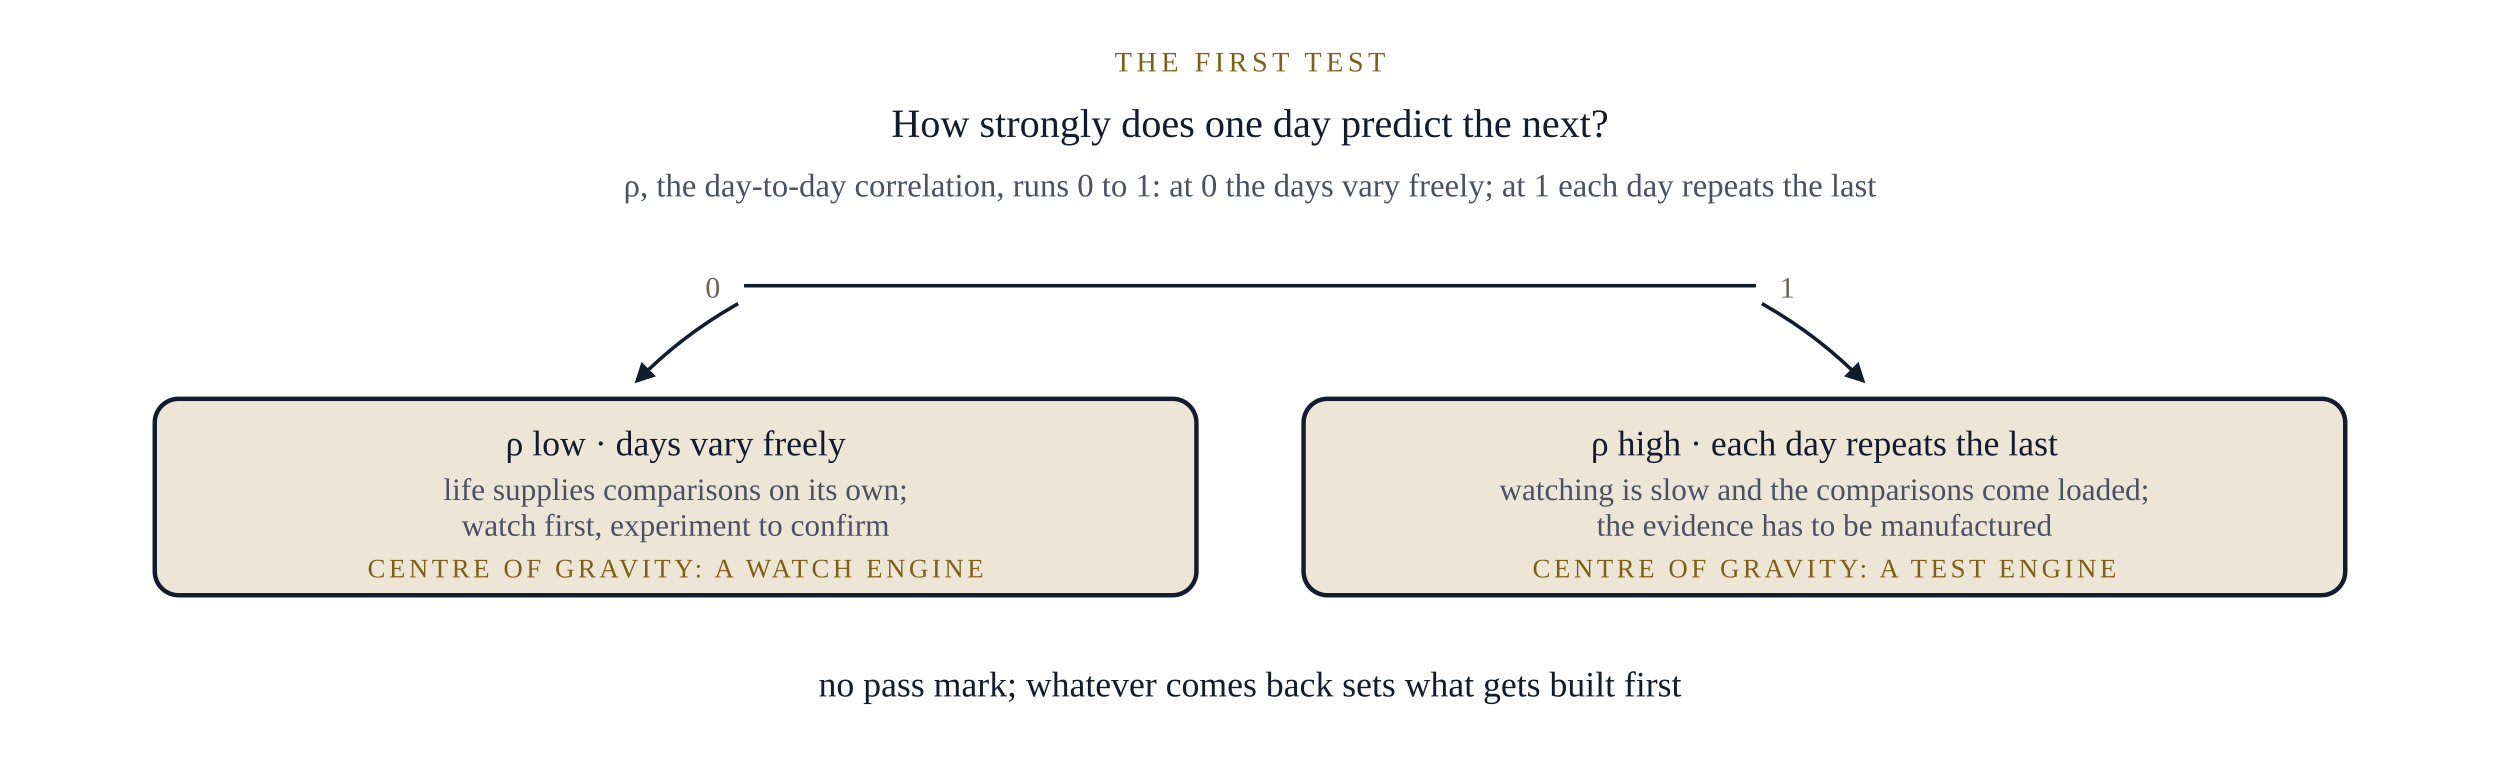
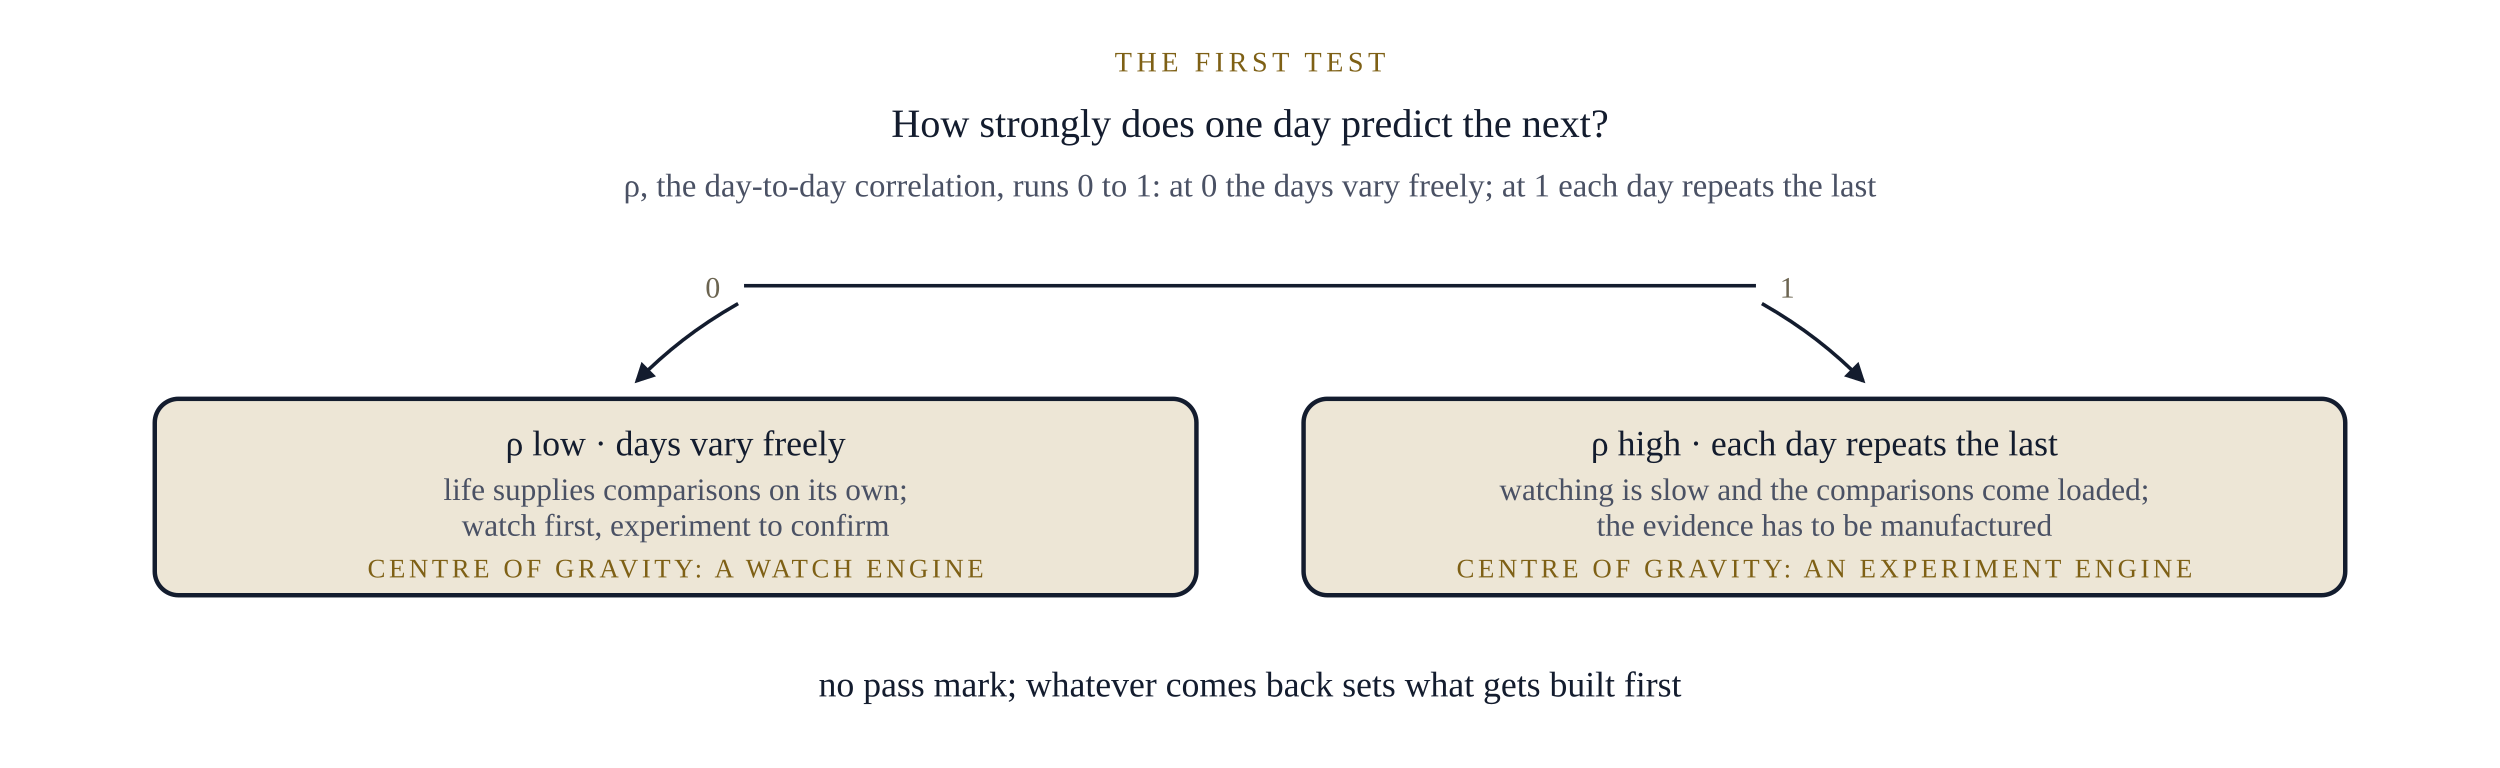
<svg xmlns="http://www.w3.org/2000/svg" viewBox="0 0 840 258" font-family="Newsreader, Georgia, 'Times New Roman', serif" role="img" aria-label="The first test: how strongly does one day predict the next? Rho is the day-to-day correlation, running 0 to 1: at 0 the days vary freely, at 1 each day repeats the last. Low rho: days vary freely, life supplies comparisons on its own, watch first and experiment to confirm; centre of gravity a watch engine. High rho: each day repeats the last, watching is slow and the comparisons come loaded, the evidence has to be manufactured; centre of gravity a test engine. No pass mark; whatever comes back sets what gets built first.">
  <style>
    .ink{stroke:#131C2E;fill:none;stroke-width:1.6}
    .hair{stroke:#131C2E;fill:none;stroke-width:1.2}
    .dash{stroke:#131C2E;fill:none;stroke-width:1.2;stroke-dasharray:3 4}
    .box{fill:#EDE6D6;stroke:#131C2E;stroke-width:1.5}
    .work{fill:#D5CAAE;stroke:none}
    .tink{fill:#131C2E;stroke:none}
    .bar{fill:#131C2E;stroke:none}
    .soft{fill:#4A5164;stroke:none}
    .meta{fill:#6B6450;stroke:none}
    .eno{fill:#7E6015;stroke:none}
    .gold{fill:#C99B3F;stroke:#131C2E;stroke-width:0.9}
    .garr{stroke:#C99B3F;fill:none;stroke-width:2}
    .coin{stroke:#7E6015;fill:none;stroke-width:1.6}
    .cointxt{fill:#7E6015;stroke:none}
    .ahf{fill:#131C2E;stroke:none}
    .gahf{fill:#C99B3F;stroke:none}
    @media (prefers-color-scheme: dark){
      .ink,.hair,.dash{stroke:#E8E1D2}
      .box{fill:#172138;stroke:#E8E1D2}
      .work{fill:#283352}
      .tink{fill:#E8E1D2}
      .bar{fill:#E8E1D2}
      .soft{fill:#B8B2A2}
      .meta{fill:#8B8676}
      .eno{fill:#D9A441}
      .gold{fill:#D9A441;stroke:#0F1626}
      .garr{stroke:#D9A441}
      .coin{stroke:#D9A441}
      .cointxt{fill:#D9A441}
      .ahf{fill:#E8E1D2}
      .gahf{fill:#D9A441}
    }
  </style>
  <defs>
    <marker id="ah5" viewBox="0 0 10 10" refX="7.5" refY="5" markerWidth="7" markerHeight="7" orient="auto-start-reverse">
      <path d="M 0.8 0.9 L 8.8 5 L 0.8 9.1 Z" class="ahf" />
    </marker>
  </defs>
  <text x="420" y="24" text-anchor="middle" font-size="9.5" letter-spacing="1.5" class="eno">THE FIRST TEST</text>
  <text x="420" y="46" text-anchor="middle" font-size="13.5" font-weight="500" class="tink">How strongly does one day predict the next?</text>
  <text x="420" y="66" text-anchor="middle" font-size="11" class="soft">ρ, the day-to-day correlation, runs 0 to 1: at 0 the days vary freely; at 1 each day repeats the last</text>
  <line x1="250" y1="96" x2="590" y2="96" class="hair" />
  <text x="242" y="100" text-anchor="end" font-size="10" class="meta">0</text>
  <text x="598" y="100" font-size="10" class="meta">1</text>
  <path d="M 248 102 C 234 110, 224 118, 214 128" class="hair" marker-end="url(#ah5)" />
  <path d="M 592 102 C 606 110, 616 118, 626 128" class="hair" marker-end="url(#ah5)" />
  <rect x="52" y="134" width="350" height="66" rx="8" class="box" />
  <text x="227" y="153" text-anchor="middle" font-size="12" font-weight="500" class="tink">ρ low · days vary freely</text>
  <text x="227" y="168" text-anchor="middle" font-size="10.5" class="soft">life supplies comparisons on its own;</text>
  <text x="227" y="180" text-anchor="middle" font-size="10.5" class="soft">watch first, experiment to confirm</text>
  <text x="227" y="194" text-anchor="middle" font-size="9" letter-spacing="1.2" class="eno">CENTRE OF GRAVITY: A WATCH ENGINE</text>
  <rect x="438" y="134" width="350" height="66" rx="8" class="box" />
  <text x="613" y="153" text-anchor="middle" font-size="12" font-weight="500" class="tink">ρ high · each day repeats the last</text>
  <text x="613" y="168" text-anchor="middle" font-size="10.5" class="soft">watching is slow and the comparisons come loaded;</text>
  <text x="613" y="180" text-anchor="middle" font-size="10.5" class="soft">the evidence has to be manufactured</text>
-   <text x="613" y="194" text-anchor="middle" font-size="9" letter-spacing="1.2" class="eno">CENTRE OF GRAVITY: A TEST ENGINE</text>
+   <text x="613" y="194" text-anchor="middle" font-size="9" letter-spacing="1.2" class="eno">CENTRE OF GRAVITY: AN EXPERIMENT ENGINE</text>
  <text x="420" y="234" text-anchor="middle" font-size="12" font-weight="500" class="tink">no pass mark; whatever comes back sets what gets built first</text>
</svg>
